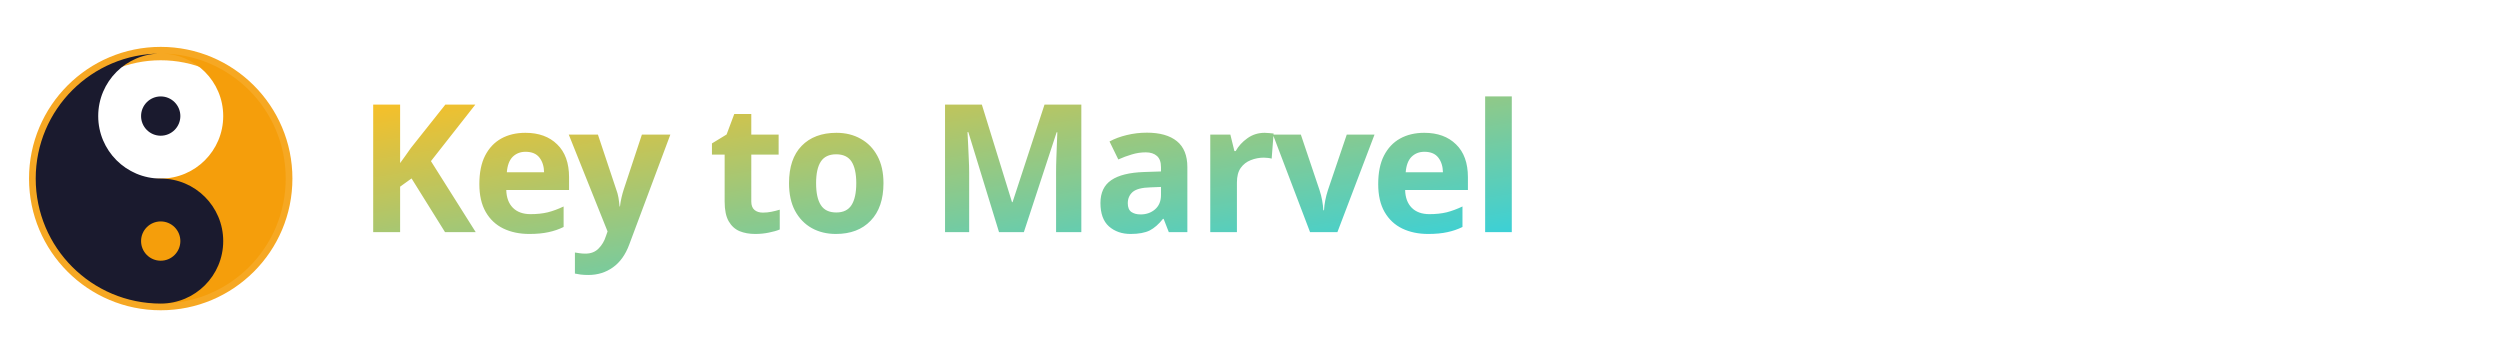
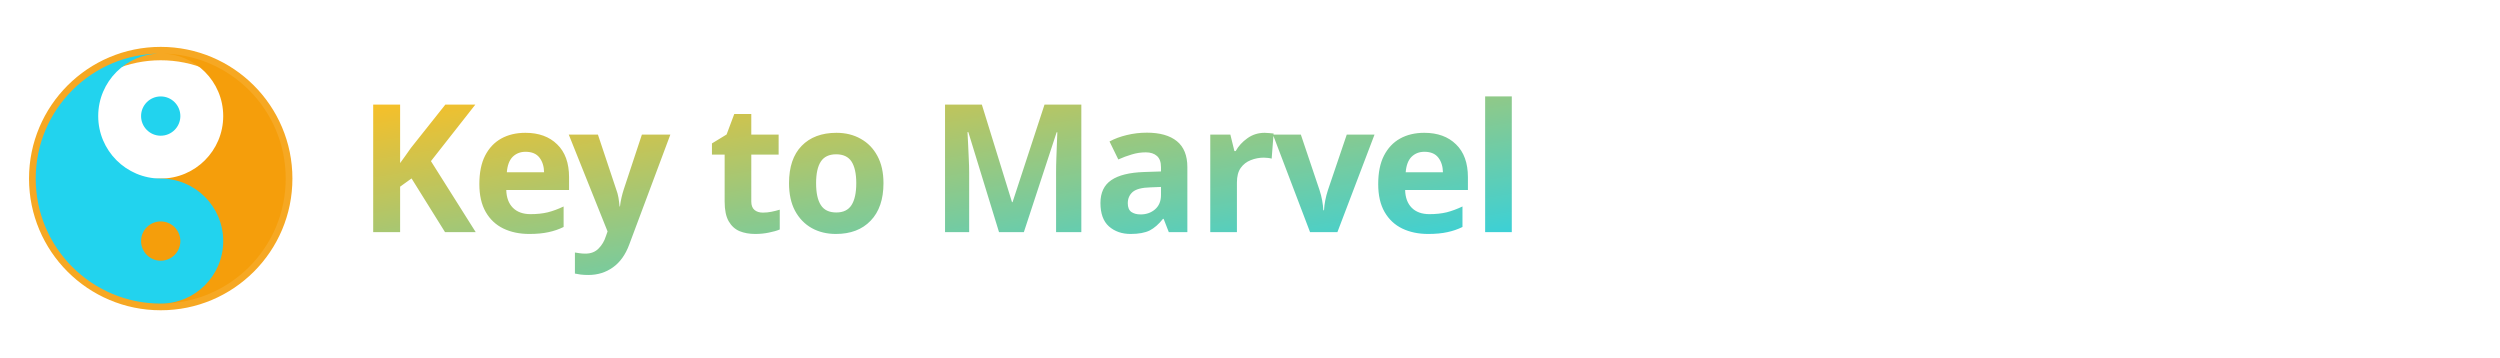
<svg xmlns="http://www.w3.org/2000/svg" viewBox="0 0 280 40">
  <defs>
    <linearGradient id="k2m-text-grad" x1="0%" y1="0%" x2="100%" y2="100%">
      <stop offset="0%" stop-color="#fbbf24" />
      <stop offset="100%" stop-color="#22d3ee" />
    </linearGradient>
  </defs>
  <g transform="translate(18, 20)">
    <circle cx="0" cy="0" r="14" fill="none" stroke="#f59e0b" stroke-width="1.5" opacity="0.9" />
    <path d="M0,-14 A14,14 0 0,1 0,14 A7,7 0 0,1 0,0 A7,7 0 0,0 0,-14" fill="#f59e0b" />
-     <path d="M0,-14 A14,14 0 0,0 0,14 A7,7 0 0,0 0,0 A7,7 0 0,1 0,-14" fill="#1a1a2e" />
-     <circle cx="0" cy="-7" r="2.2" fill="#1a1a2e" />
+     <path d="M0,-14 A14,14 0 0,0 0,14 A7,7 0 0,0 0,0 A7,7 0 0,1 0,-14" fill="#22d3ee" />
+     <circle cx="0" cy="-7" r="2.2" fill="#22d3ee" />
    <circle cx="0" cy="7" r="2.2" fill="#f59e0b" />
  </g>
  <text x="40" y="26" font-family="'Segoe UI', system-ui, -apple-system, sans-serif" font-size="20" font-weight="700" letter-spacing="-0.5" fill="url(#k2m-text-grad)">Key to Marvel</text>
</svg>
